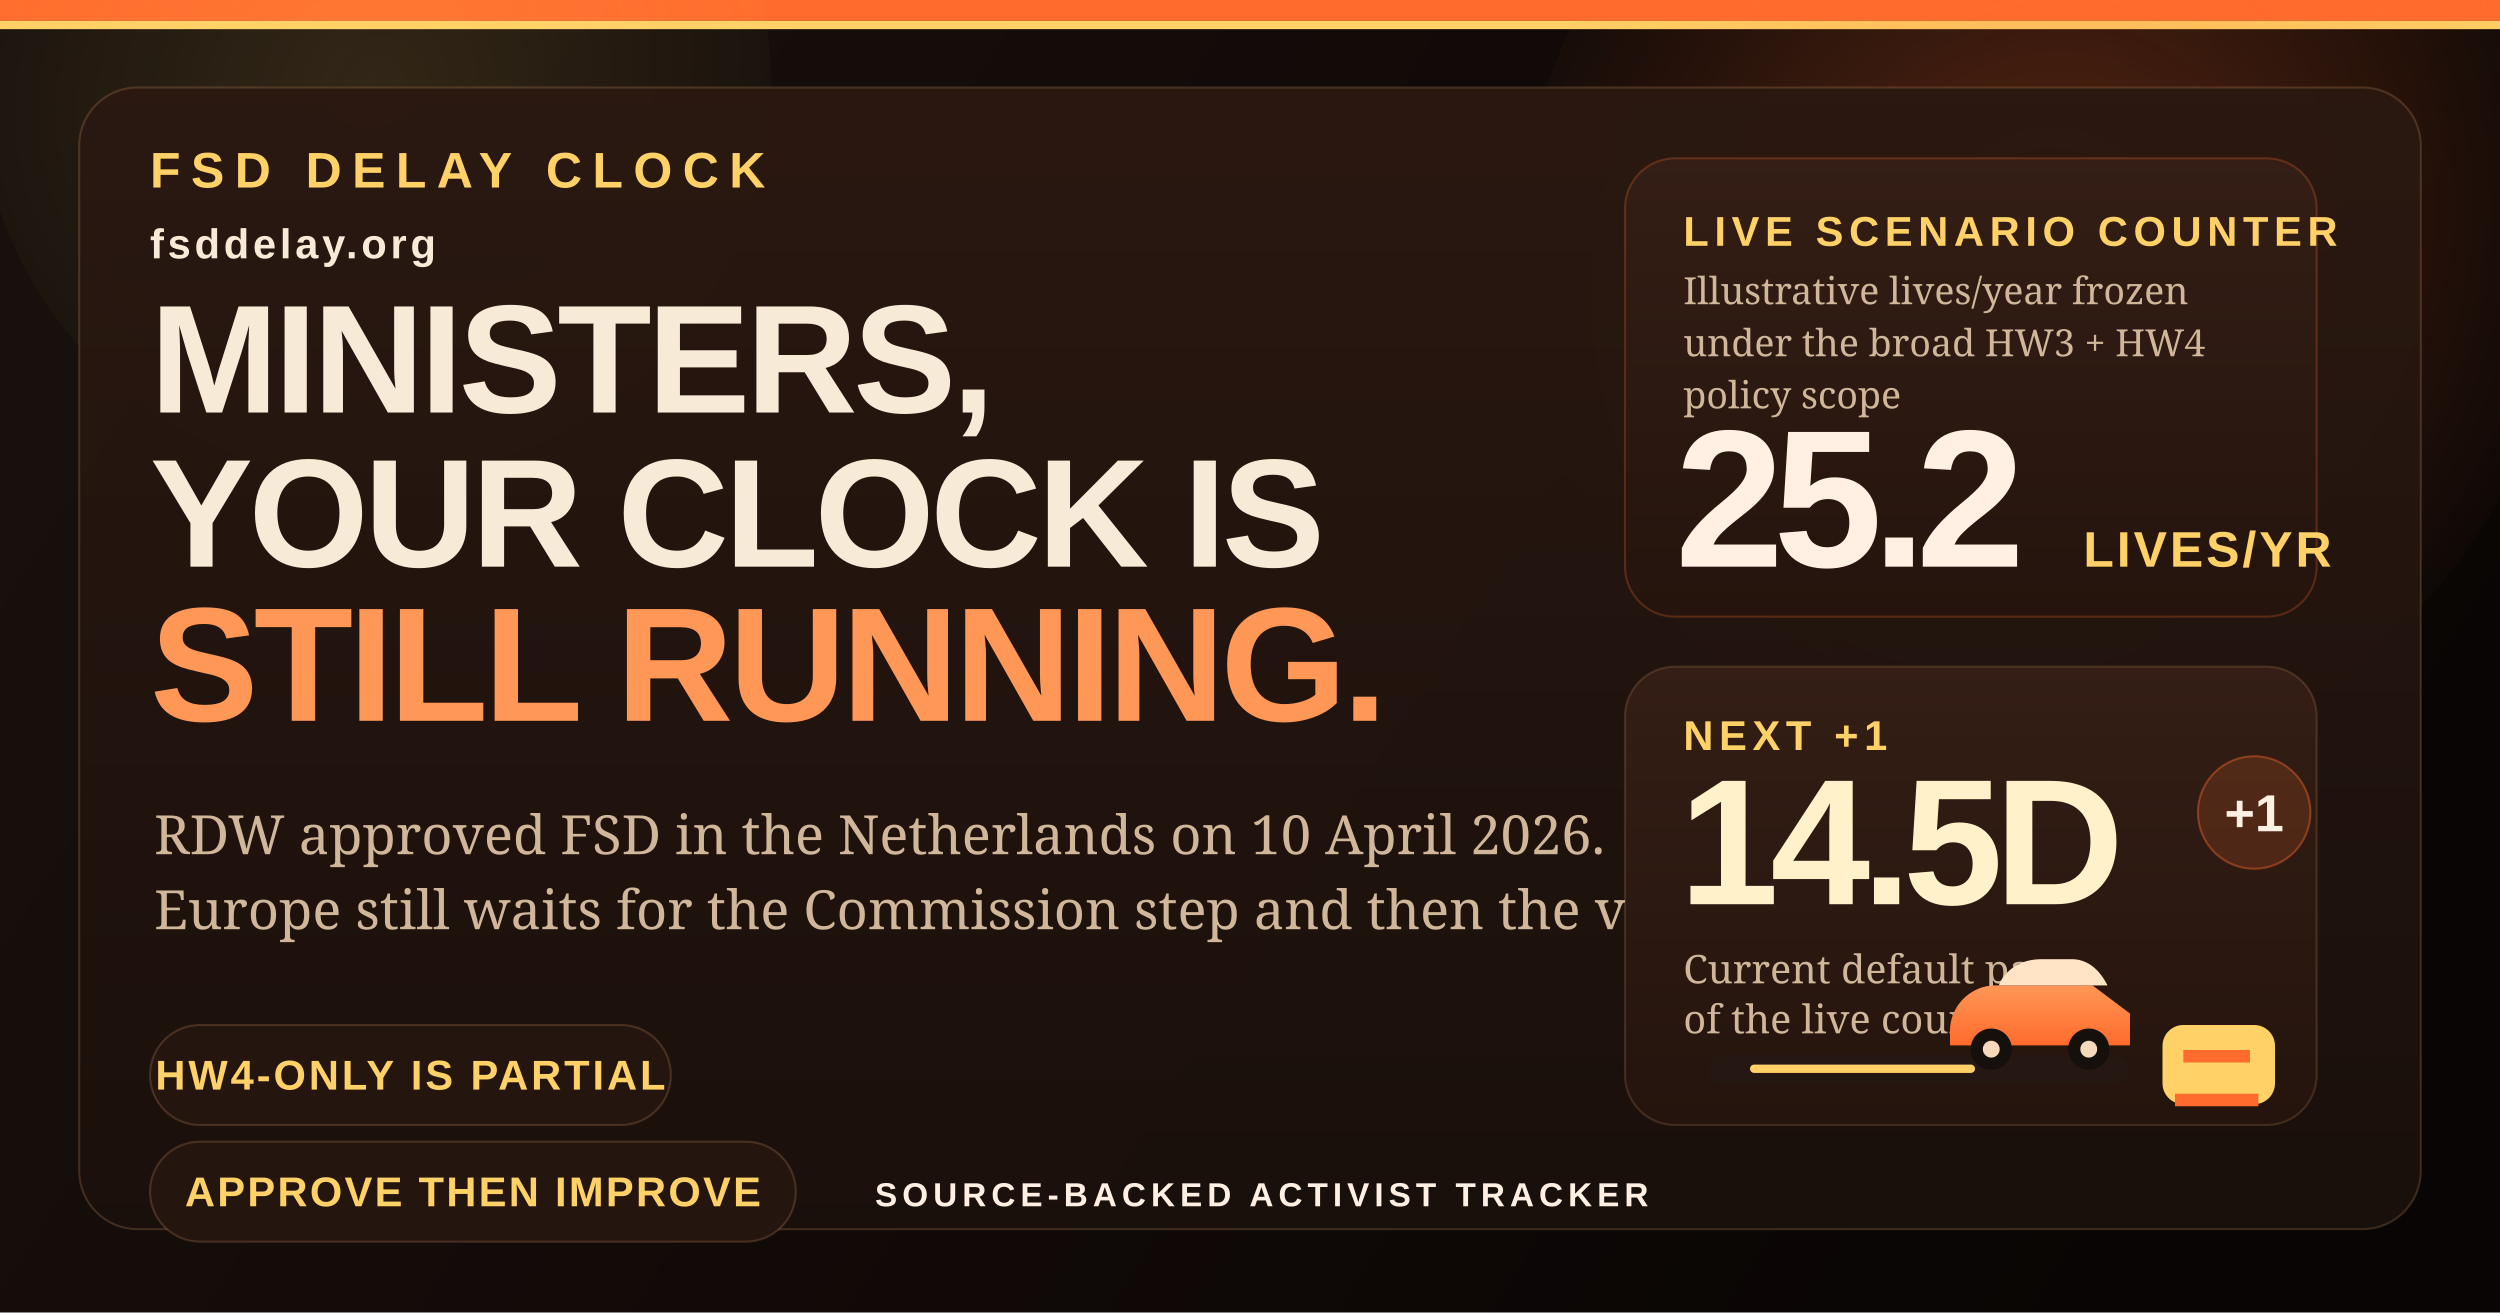
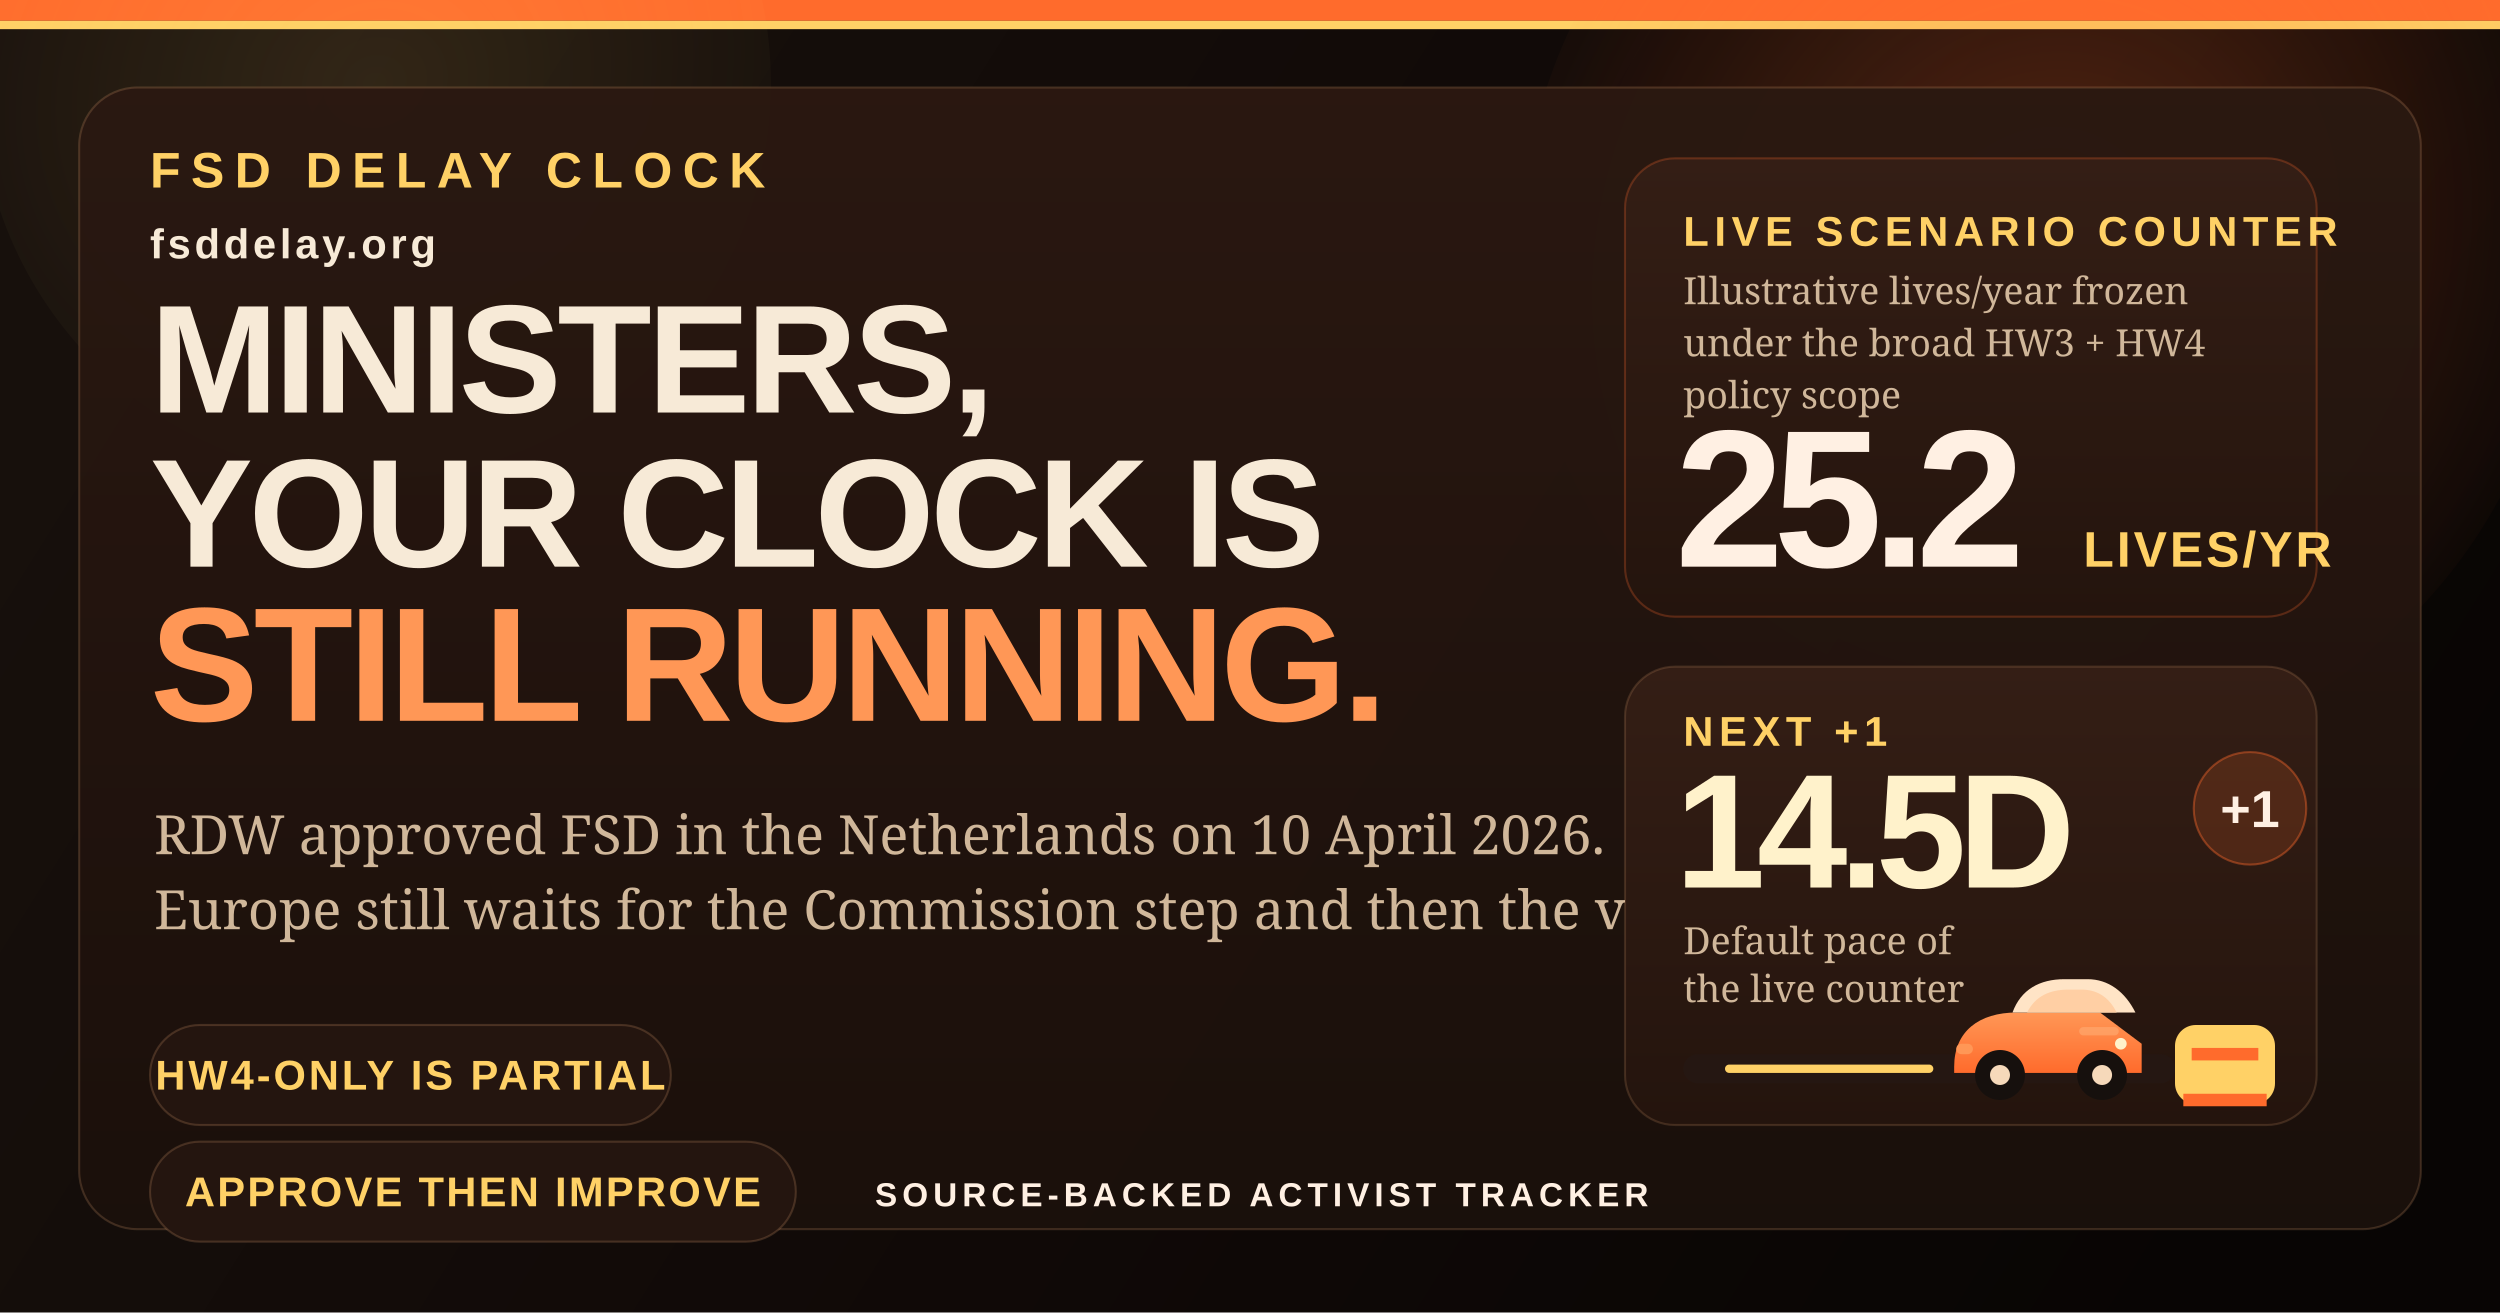
<svg xmlns="http://www.w3.org/2000/svg" width="1200" height="630" viewBox="0 0 1200 630" fill="none">
  <defs>
    <linearGradient id="bg" x1="120" y1="20" x2="1060" y2="610" gradientUnits="userSpaceOnUse">
      <stop stop-color="#17100C" />
      <stop offset="0.55" stop-color="#100907" />
      <stop offset="1" stop-color="#080504" />
    </linearGradient>
    <radialGradient id="glowA" cx="0" cy="0" r="1" gradientUnits="userSpaceOnUse" gradientTransform="translate(980 120) rotate(127) scale(300 270)">
      <stop stop-color="#FF6B2C" stop-opacity="0.3" />
      <stop offset="1" stop-color="#FF6B2C" stop-opacity="0" />
    </radialGradient>
    <radialGradient id="glowB" cx="0" cy="0" r="1" gradientUnits="userSpaceOnUse" gradientTransform="translate(180 40) rotate(72) scale(210 250)">
      <stop stop-color="#FFD166" stop-opacity="0.12" />
      <stop offset="1" stop-color="#FFD166" stop-opacity="0" />
    </radialGradient>
    <linearGradient id="panel" x1="600" y1="42" x2="600" y2="588" gradientUnits="userSpaceOnUse">
      <stop stop-color="#2A1811" stop-opacity="0.97" />
      <stop offset="1" stop-color="#1A100B" stop-opacity="0.97" />
    </linearGradient>
    <linearGradient id="card" x1="0" y1="0" x2="0" y2="1">
      <stop stop-color="#341E15" />
      <stop offset="1" stop-color="#24140D" />
    </linearGradient>
    <linearGradient id="carBody" x1="0" y1="0" x2="0" y2="1">
      <stop stop-color="#FF9756" />
      <stop offset="1" stop-color="#FF6B2C" />
    </linearGradient>
  </defs>
  <rect width="1200" height="630" fill="url(#bg)" />
  <rect width="1200" height="10" fill="#FF6B2C" />
  <rect y="10" width="1200" height="4" fill="#FFD166" />
  <circle cx="980" cy="120" r="250" fill="url(#glowA)" />
  <circle cx="180" cy="40" r="190" fill="url(#glowB)" />
  <rect x="38" y="42" width="1124" height="548" rx="28" fill="url(#panel)" stroke="#FFB780" stroke-opacity="0.18" />
  <text x="72" y="90" fill="#FFD166" font-family="Arial" font-size="24" font-weight="700" letter-spacing="5">FSD DELAY CLOCK</text>
  <text x="72" y="124" fill="#F7EAD7" font-family="Arial" font-size="20" font-weight="600" letter-spacing="1.8">fsddelay.org</text>
  <text x="72" y="198" fill="#F7EAD7" font-family="Arial" font-size="74" font-weight="900" letter-spacing="-2">MINISTERS,</text>
  <text x="72" y="272" fill="#F7EAD7" font-family="Arial" font-size="74" font-weight="900" letter-spacing="-2">YOUR CLOCK IS</text>
  <text x="72" y="346" fill="#FF9756" font-family="Arial" font-size="78" font-weight="900" letter-spacing="-2.2">STILL RUNNING.</text>
  <text x="74" y="410" fill="#D0B79A" font-family="Georgia" font-size="26">RDW approved FSD in the Netherlands on 10 April 2026.</text>
  <text x="74" y="446" fill="#D0B79A" font-family="Georgia" font-size="26">Europe still waits for the Commission step and then the vote.</text>
  <rect x="72" y="492" width="250" height="48" rx="24" fill="#24150F" stroke="#FFB780" stroke-opacity="0.18" />
  <text x="197" y="523" fill="#FFD166" font-family="Arial" font-size="20" font-weight="800" letter-spacing="1.4" text-anchor="middle">HW4-ONLY IS PARTIAL</text>
  <rect x="72" y="548" width="310" height="48" rx="24" fill="#24150F" stroke="#FFB780" stroke-opacity="0.18" />
  <text x="227" y="579" fill="#FFD166" font-family="Arial" font-size="20" font-weight="800" letter-spacing="1.1" text-anchor="middle">APPROVE THEN IMPROVE</text>
  <text x="420" y="579" fill="#FFF0E3" font-family="Arial" font-size="16" font-weight="700" letter-spacing="2.4">SOURCE-BACKED ACTIVIST TRACKER</text>
  <rect x="780" y="76" width="332" height="220" rx="24" fill="url(#card)" stroke="#FF6B2C" stroke-opacity="0.25" />
  <text x="808" y="118" fill="#FFD166" font-family="Arial" font-size="20" font-weight="800" letter-spacing="2.7">LIVE SCENARIO COUNTER</text>
  <text x="808" y="146" fill="#D0B79A" font-family="Georgia" font-size="18">Illustrative lives/year frozen</text>
  <text x="808" y="171" fill="#D0B79A" font-family="Georgia" font-size="18">under the broad HW3 + HW4</text>
  <text x="808" y="196" fill="#D0B79A" font-family="Georgia" font-size="18">policy scope</text>
  <text x="804" y="272" fill="#FFF0E3" font-family="Arial" font-size="94" font-weight="900" letter-spacing="-5">25.2</text>
  <text x="1000" y="272" fill="#FFD166" font-family="Arial" font-size="24" font-weight="800" letter-spacing="1.4">LIVES/YR</text>
  <rect x="780" y="320" width="332" height="220" rx="24" fill="url(#card)" stroke="#FFB780" stroke-opacity="0.16" />
-   <text x="808" y="360" fill="#FFD166" font-family="Arial" font-size="20" font-weight="800" letter-spacing="2.7">NEXT +1</text>
-   <text x="806" y="434" fill="#FFF2CB" font-family="Arial" font-size="86" font-weight="900" letter-spacing="-4">14.5D</text>
-   <text x="808" y="472" fill="#D0B79A" font-family="Georgia" font-size="19">Current default pace</text>
-   <text x="808" y="496" fill="#D0B79A" font-family="Georgia" font-size="19">of the live counter</text>
-   <rect x="820" y="506" width="202" height="14" rx="7" fill="#251712" />
-   <rect x="840" y="511" width="108" height="4" rx="2" fill="#FFD166" />
-   <rect x="1038" y="492" width="54" height="38" rx="10" fill="#FFD166" />
-   <path d="M1048 507H1080" stroke="#FF6B2C" stroke-width="6" />
-   <path d="M1044 528H1084" stroke="#FF6B2C" stroke-width="6" />
-   <g transform="translate(936 464) scale(0.9)">
-     <path d="M0 34C0 21 11 10 24 10H76L96 25V42H0V34Z" fill="url(#carBody)" />
-     <path d="M26 10C30 1 38 -4 49 -4H65C72 -4 79 0 84 10H26Z" fill="#FFE4C6" />
-     <circle cx="22" cy="44" r="11" fill="#16100D" />
-     <circle cx="74" cy="44" r="11" fill="#16100D" />
-     <circle cx="22" cy="44" r="4.5" fill="#F6D9BA" />
-     <circle cx="74" cy="44" r="4.5" fill="#F6D9BA" />
+   <text x="808" y="358" fill="#FFD166" font-family="Arial" font-size="20" font-weight="800" letter-spacing="2.7">NEXT +1</text>
+   <text x="804" y="426" fill="#FFF2CB" font-family="Arial" font-size="78" font-weight="900" letter-spacing="-4">14.5D</text>
+   <text x="808" y="458" fill="#D0B79A" font-family="Georgia" font-size="18">Default pace of</text>
+   <text x="808" y="481" fill="#D0B79A" font-family="Georgia" font-size="18">the live counter</text>
+   <rect x="808" y="506" width="236" height="14" rx="7" fill="#251712" />
+   <rect x="828" y="511" width="100" height="4" rx="2" fill="#FFD166" />
+   <rect x="1044" y="492" width="48" height="38" rx="10" fill="#FFD166" />
+   <path d="M1052 506H1084" stroke="#FF6B2C" stroke-width="6" />
+   <path d="M1048 528H1088" stroke="#FF6B2C" stroke-width="6" />
+   <g transform="translate(930 470)">
+     <path d="M8 42C8 25 20 16 38 16H78L98 31V45H8V42Z" fill="url(#carBody)" />
+     <path d="M36 16C40 5 49 0 61 0H72C82 0 90 6 95 16H36Z" fill="#FFE4C6" />
+     <path d="M43 16C47 8 54 5 63 5H69C76 5 82 8 86 16H43Z" fill="#FFCFA4" />
+     <rect x="68" y="23" width="19" height="4" rx="2" fill="#FFB780" opacity="0.45" />
+     <circle cx="30" cy="46" r="12" fill="#16100D" />
+     <circle cx="79" cy="46" r="12" fill="#16100D" />
+     <circle cx="30" cy="46" r="4.8" fill="#F6D9BA" />
+     <circle cx="79" cy="46" r="4.8" fill="#F6D9BA" />
+     <circle cx="88" cy="31" r="2.8" fill="#FFF2CB" />
+     <rect x="9" y="31" width="8" height="5" rx="2.5" fill="#FF9756" />
  </g>
-   <circle cx="1082" cy="390" r="27" fill="#FF6B2C" fill-opacity="0.16" stroke="#FF6B2C" stroke-opacity="0.4" />
-   <text x="1082" y="399" fill="#FFF0E3" font-family="Arial" font-size="25" font-weight="900" text-anchor="middle">+1</text>
+   <circle cx="1080" cy="388" r="27" fill="#FF6B2C" fill-opacity="0.16" stroke="#FF6B2C" stroke-opacity="0.4" />
+   <text x="1080" y="397" fill="#FFF0E3" font-family="Arial" font-size="25" font-weight="900" text-anchor="middle">+1</text>
</svg>
